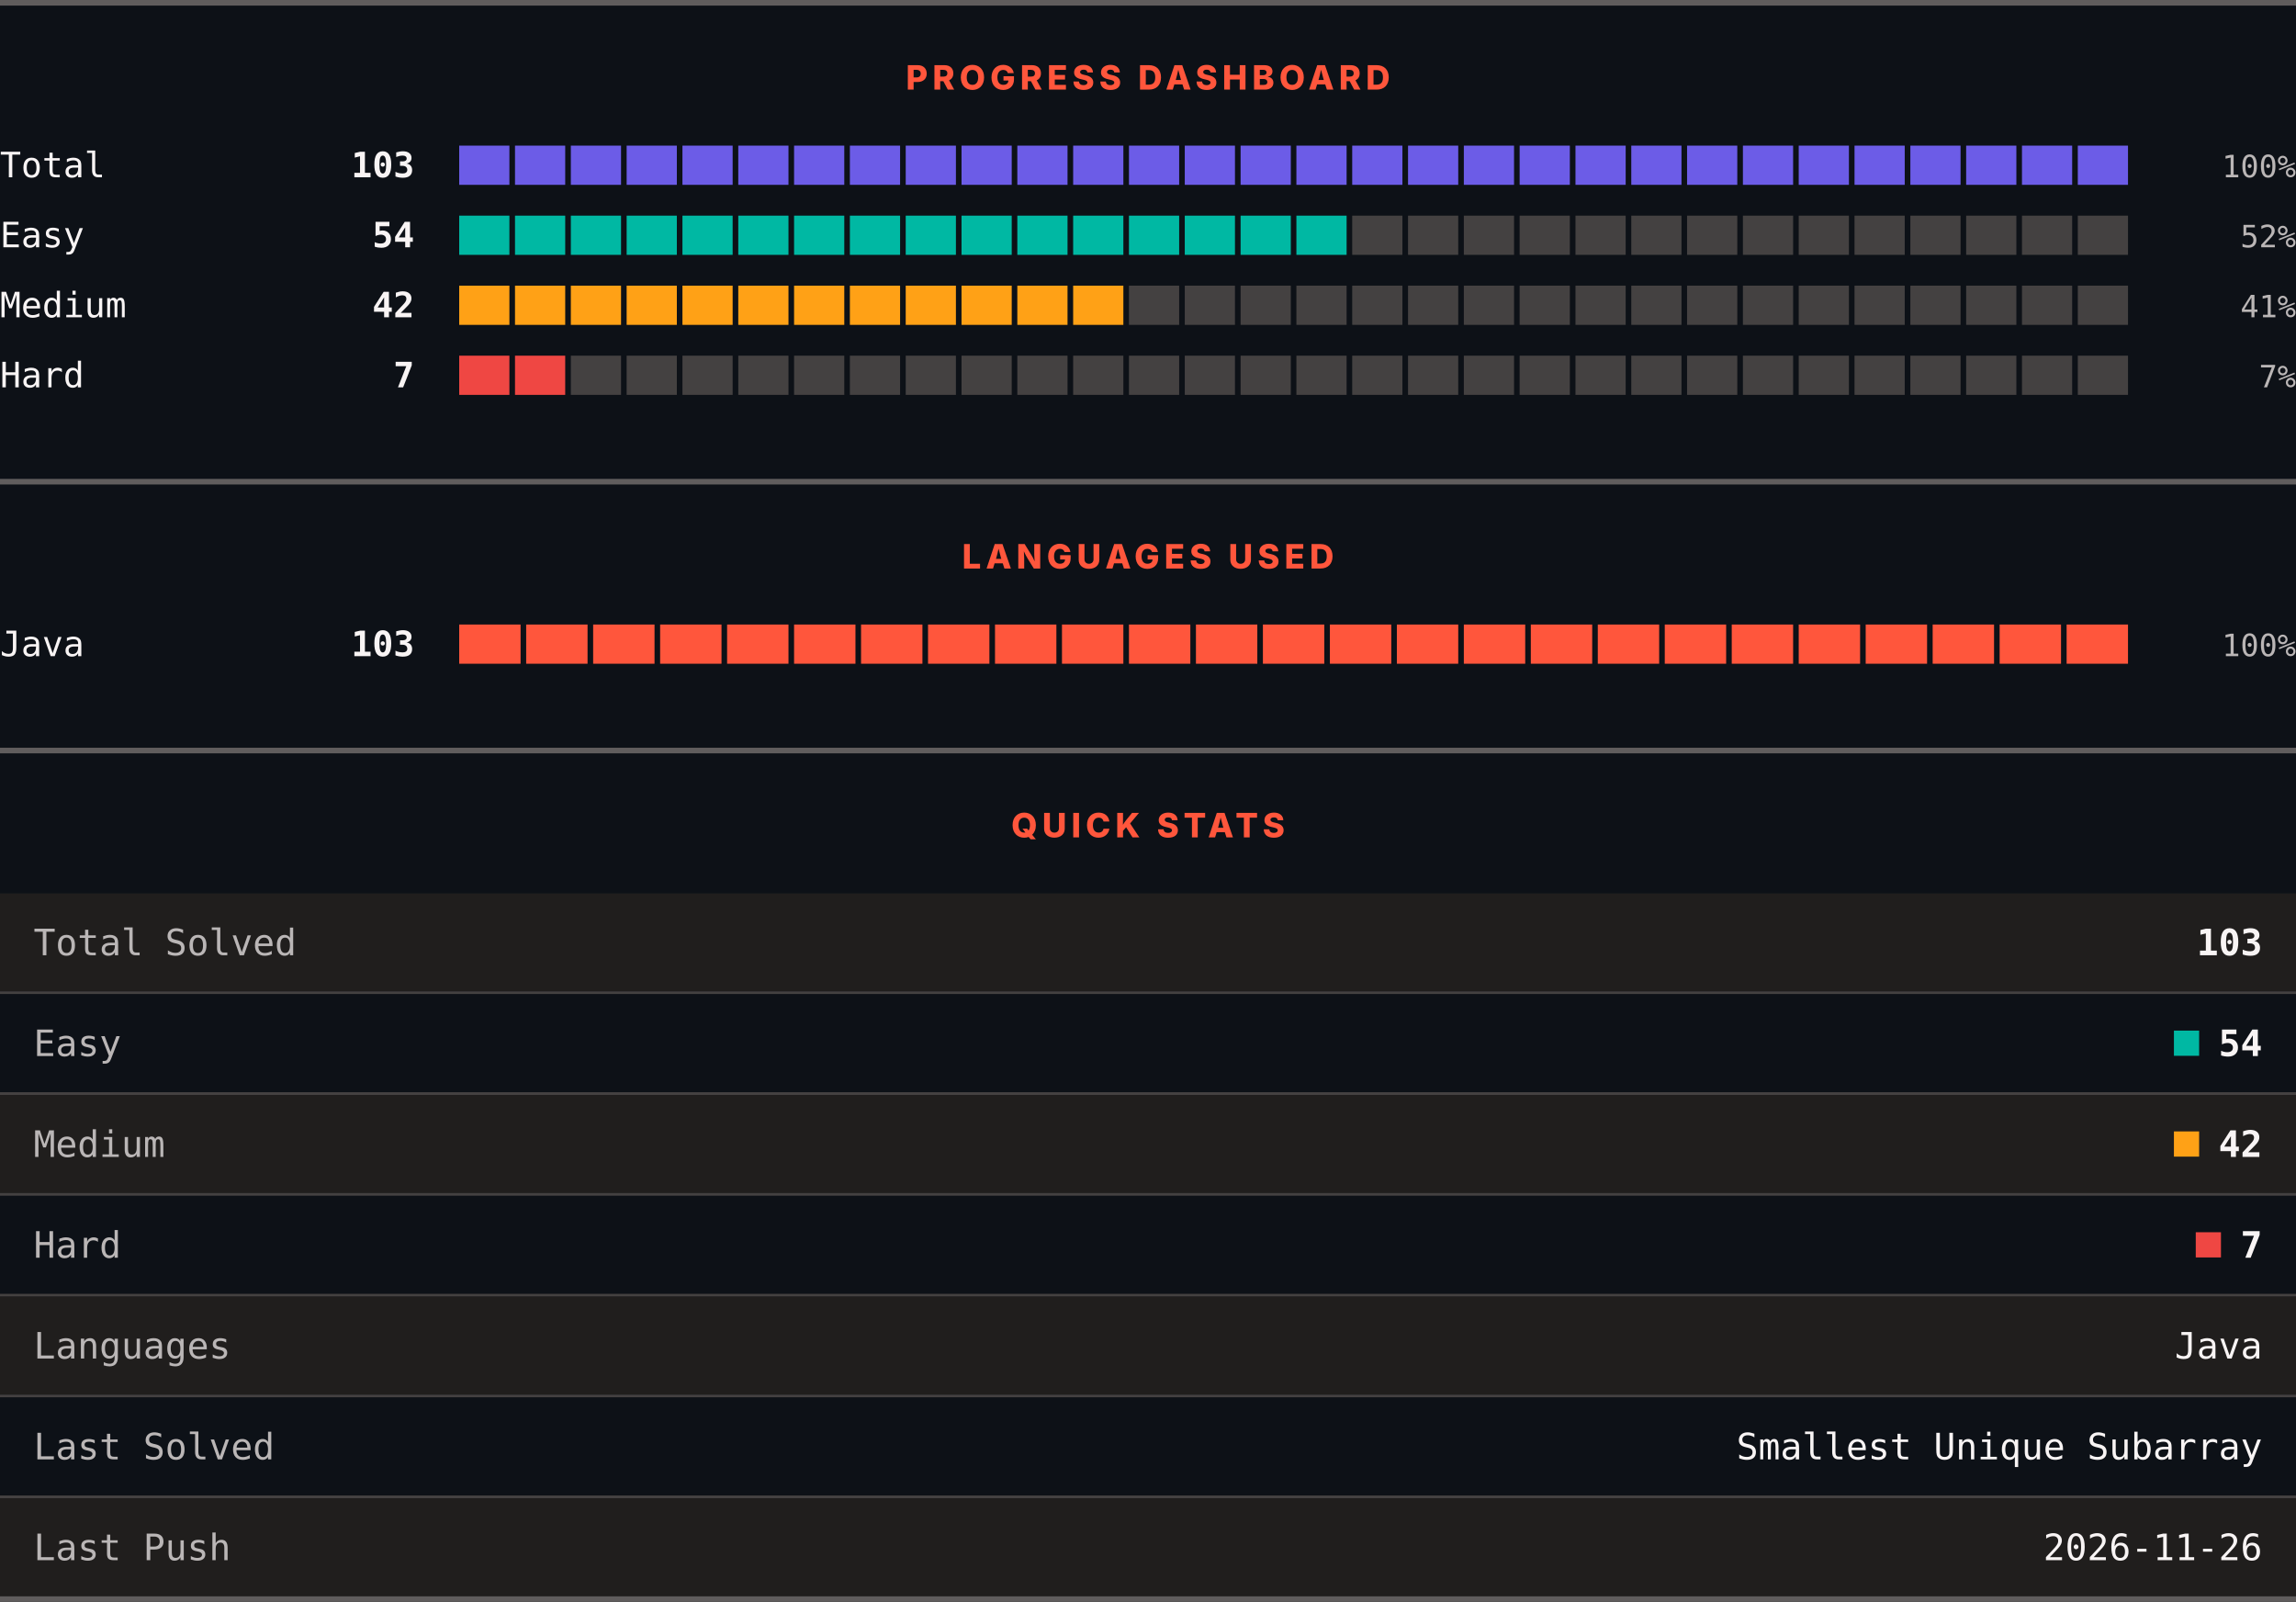
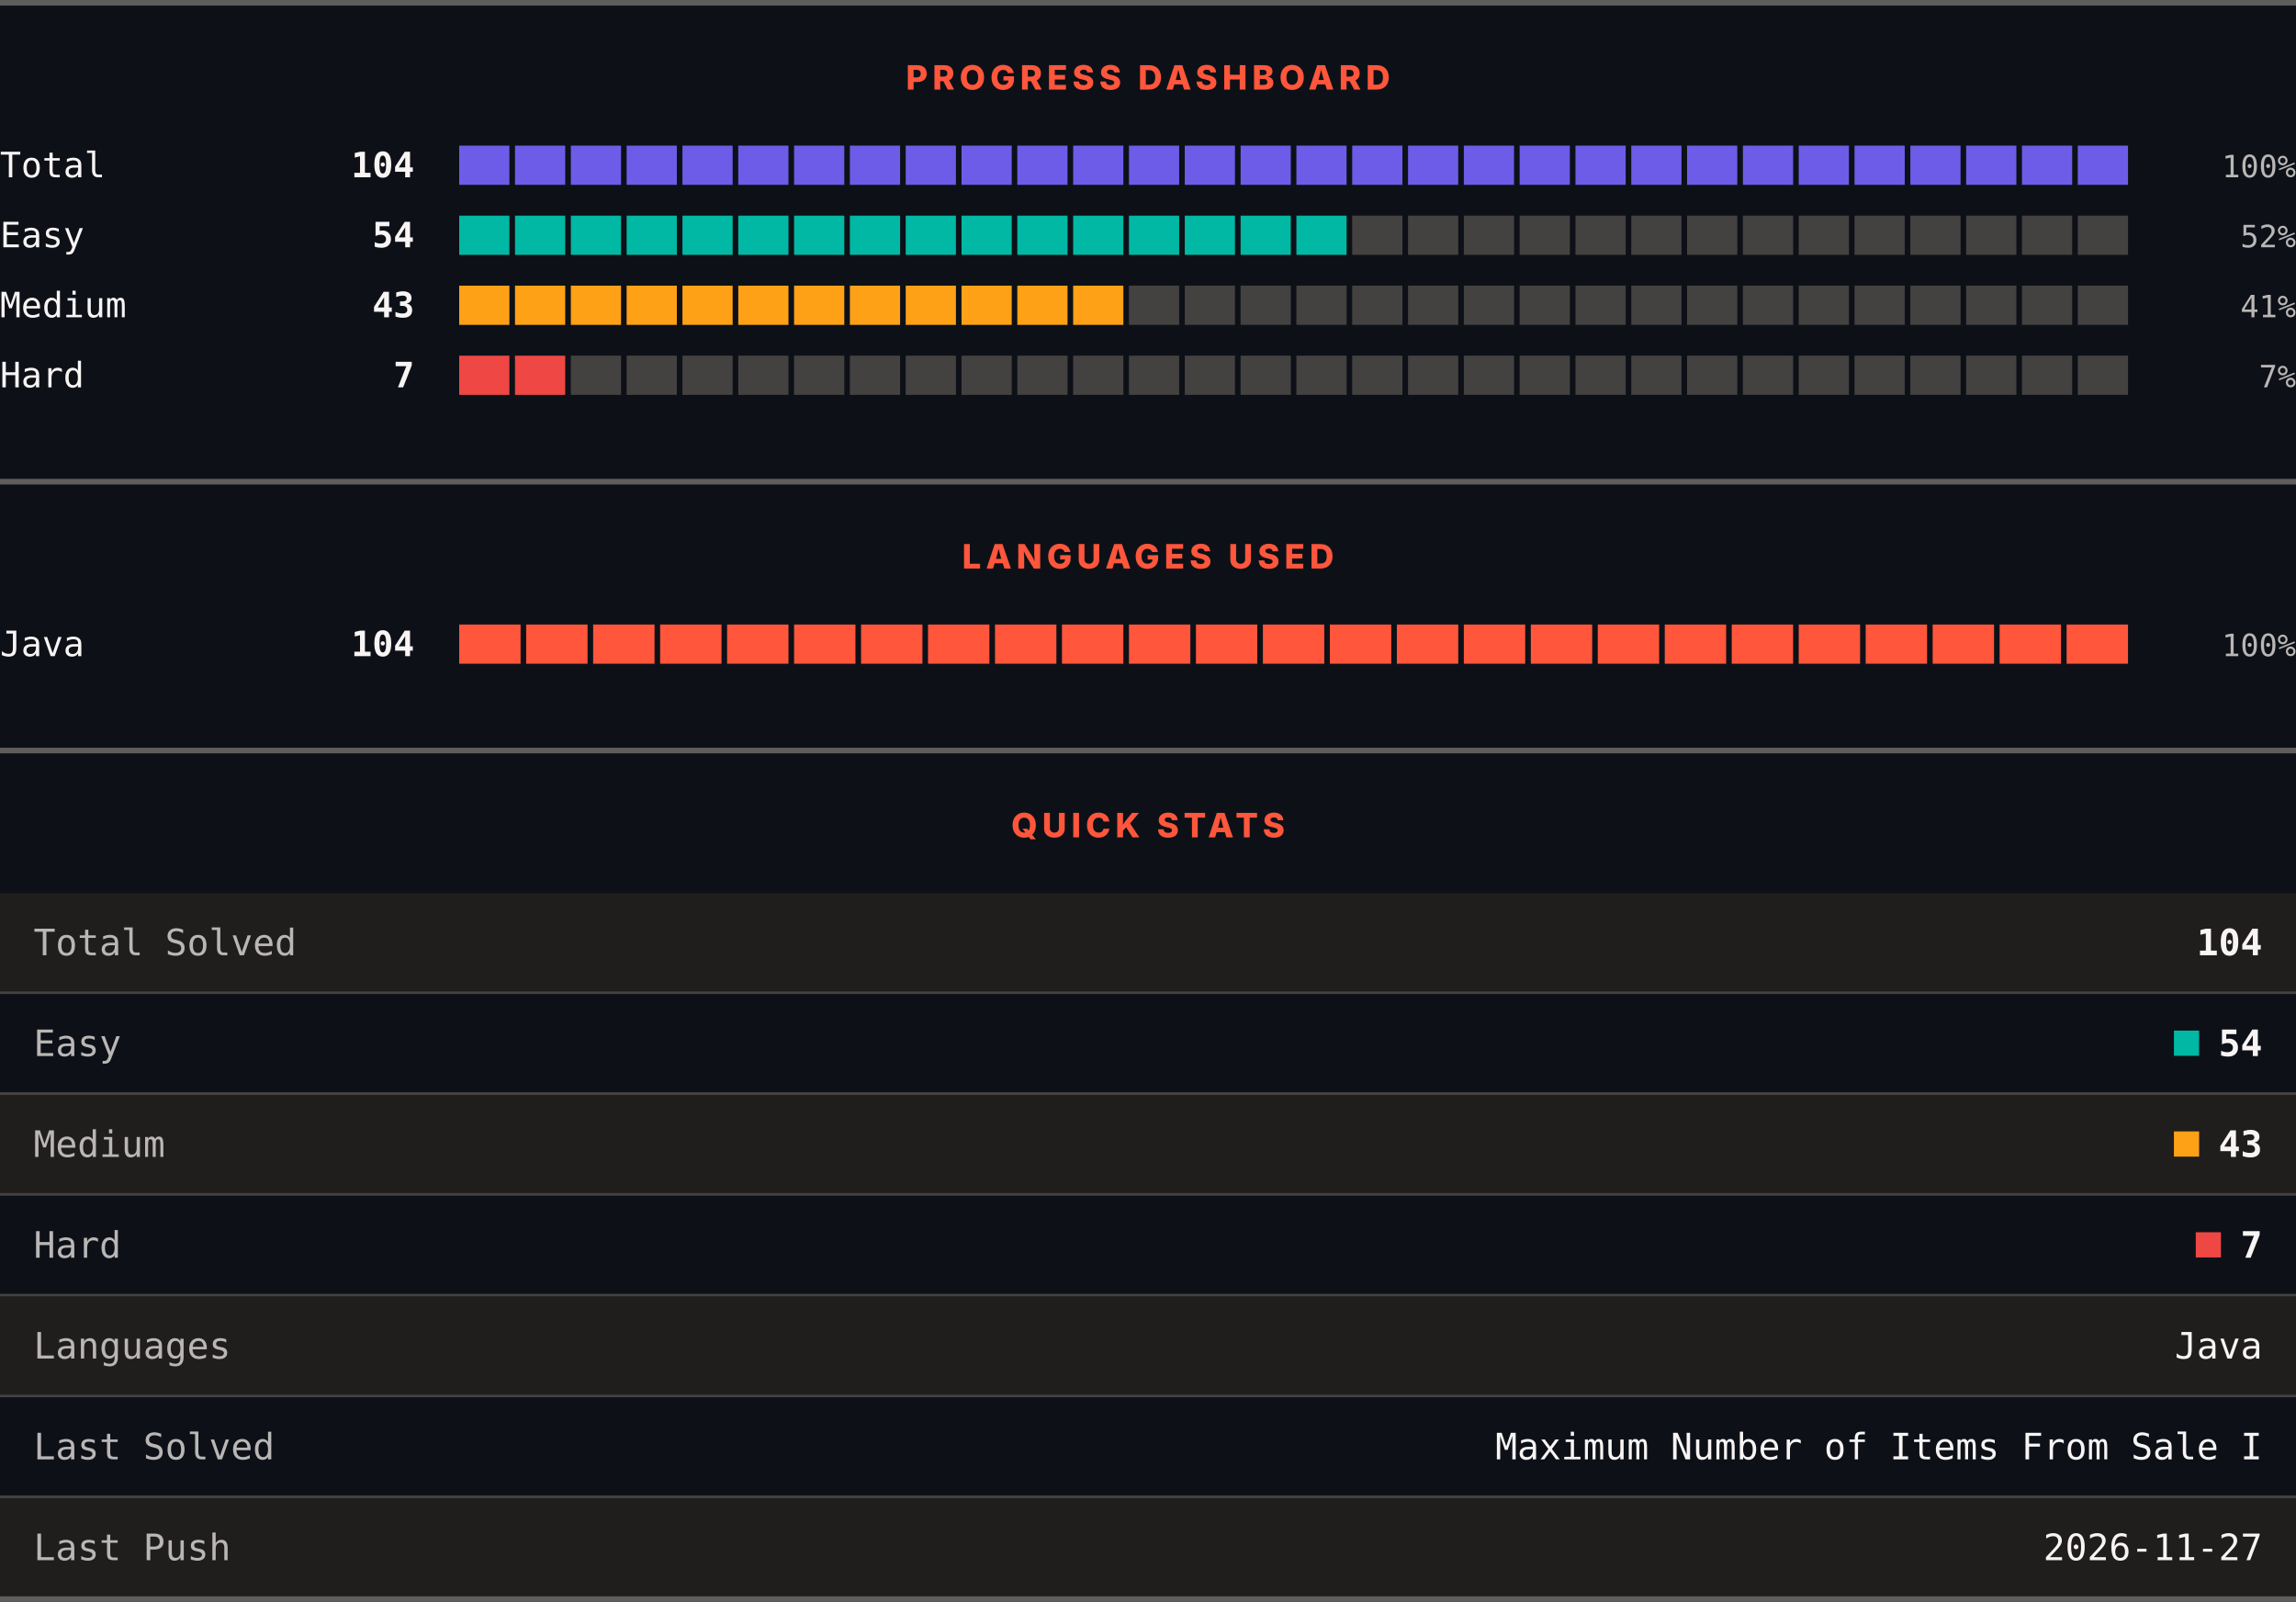
<svg xmlns="http://www.w3.org/2000/svg" width="820" height="572" viewBox="0 0 820 572" role="img" aria-label="LeetCode progress, languages and quick stats">
  <rect width="820" height="572" fill="#0d1117" />
  <rect x="0" y="0" width="820" height="2" fill="#605d5d" />
  <text x="410" y="32" text-anchor="middle" font-family="Archivo, system-ui, -apple-system, Segoe UI, sans-serif" font-size="12" font-weight="800" letter-spacing="1.68" fill="#ff563c">PROGRESS DASHBOARD</text>
  <text x="0" y="63.3" font-family="ui-monospace, SFMono-Regular, Menlo, Consolas, monospace" font-size="12.5" fill="#f8f4f4">Total</text>
-   <text x="148" y="63.3" text-anchor="end" font-family="ui-monospace, SFMono-Regular, Menlo, Consolas, monospace" font-size="12.5" font-weight="700" fill="#f8f4f4">103</text>
+   <text x="148" y="63.3" text-anchor="end" font-family="ui-monospace, SFMono-Regular, Menlo, Consolas, monospace" font-size="12.5" font-weight="700" fill="#f8f4f4">104</text>
  <rect x="164.00" y="52" width="17.93" height="14" fill="#6c5ce7" />
  <rect x="183.93" y="52" width="17.93" height="14" fill="#6c5ce7" />
  <rect x="203.87" y="52" width="17.93" height="14" fill="#6c5ce7" />
  <rect x="223.80" y="52" width="17.93" height="14" fill="#6c5ce7" />
  <rect x="243.73" y="52" width="17.93" height="14" fill="#6c5ce7" />
  <rect x="263.67" y="52" width="17.93" height="14" fill="#6c5ce7" />
  <rect x="283.60" y="52" width="17.93" height="14" fill="#6c5ce7" />
  <rect x="303.53" y="52" width="17.93" height="14" fill="#6c5ce7" />
  <rect x="323.47" y="52" width="17.93" height="14" fill="#6c5ce7" />
  <rect x="343.40" y="52" width="17.93" height="14" fill="#6c5ce7" />
  <rect x="363.33" y="52" width="17.93" height="14" fill="#6c5ce7" />
  <rect x="383.27" y="52" width="17.93" height="14" fill="#6c5ce7" />
  <rect x="403.20" y="52" width="17.93" height="14" fill="#6c5ce7" />
  <rect x="423.13" y="52" width="17.93" height="14" fill="#6c5ce7" />
  <rect x="443.07" y="52" width="17.93" height="14" fill="#6c5ce7" />
  <rect x="463.00" y="52" width="17.93" height="14" fill="#6c5ce7" />
  <rect x="482.93" y="52" width="17.93" height="14" fill="#6c5ce7" />
  <rect x="502.87" y="52" width="17.93" height="14" fill="#6c5ce7" />
  <rect x="522.80" y="52" width="17.93" height="14" fill="#6c5ce7" />
  <rect x="542.73" y="52" width="17.93" height="14" fill="#6c5ce7" />
  <rect x="562.67" y="52" width="17.93" height="14" fill="#6c5ce7" />
  <rect x="582.60" y="52" width="17.93" height="14" fill="#6c5ce7" />
  <rect x="602.53" y="52" width="17.93" height="14" fill="#6c5ce7" />
  <rect x="622.47" y="52" width="17.93" height="14" fill="#6c5ce7" />
  <rect x="642.40" y="52" width="17.93" height="14" fill="#6c5ce7" />
  <rect x="662.33" y="52" width="17.93" height="14" fill="#6c5ce7" />
  <rect x="682.27" y="52" width="17.93" height="14" fill="#6c5ce7" />
  <rect x="702.20" y="52" width="17.93" height="14" fill="#6c5ce7" />
  <rect x="722.13" y="52" width="17.93" height="14" fill="#6c5ce7" />
  <rect x="742.07" y="52" width="17.93" height="14" fill="#6c5ce7" />
  <text x="820" y="63.3" text-anchor="end" font-family="ui-monospace, SFMono-Regular, Menlo, Consolas, monospace" font-size="11" fill="#bab6b6">100%</text>
  <text x="0" y="88.3" font-family="ui-monospace, SFMono-Regular, Menlo, Consolas, monospace" font-size="12.5" fill="#f8f4f4">Easy</text>
  <text x="148" y="88.3" text-anchor="end" font-family="ui-monospace, SFMono-Regular, Menlo, Consolas, monospace" font-size="12.5" font-weight="700" fill="#f8f4f4">54</text>
  <rect x="164.00" y="77" width="17.93" height="14" fill="#00b8a3" />
  <rect x="183.93" y="77" width="17.93" height="14" fill="#00b8a3" />
  <rect x="203.87" y="77" width="17.93" height="14" fill="#00b8a3" />
  <rect x="223.80" y="77" width="17.93" height="14" fill="#00b8a3" />
  <rect x="243.73" y="77" width="17.93" height="14" fill="#00b8a3" />
  <rect x="263.67" y="77" width="17.93" height="14" fill="#00b8a3" />
  <rect x="283.60" y="77" width="17.93" height="14" fill="#00b8a3" />
  <rect x="303.53" y="77" width="17.93" height="14" fill="#00b8a3" />
  <rect x="323.47" y="77" width="17.93" height="14" fill="#00b8a3" />
  <rect x="343.40" y="77" width="17.93" height="14" fill="#00b8a3" />
  <rect x="363.33" y="77" width="17.93" height="14" fill="#00b8a3" />
  <rect x="383.27" y="77" width="17.93" height="14" fill="#00b8a3" />
  <rect x="403.20" y="77" width="17.93" height="14" fill="#00b8a3" />
  <rect x="423.13" y="77" width="17.93" height="14" fill="#00b8a3" />
  <rect x="443.07" y="77" width="17.93" height="14" fill="#00b8a3" />
  <rect x="463.00" y="77" width="17.93" height="14" fill="#00b8a3" />
  <rect x="482.93" y="77" width="17.93" height="14" fill="#444141" />
  <rect x="502.87" y="77" width="17.93" height="14" fill="#444141" />
  <rect x="522.80" y="77" width="17.93" height="14" fill="#444141" />
  <rect x="542.73" y="77" width="17.93" height="14" fill="#444141" />
  <rect x="562.67" y="77" width="17.93" height="14" fill="#444141" />
  <rect x="582.60" y="77" width="17.93" height="14" fill="#444141" />
  <rect x="602.53" y="77" width="17.93" height="14" fill="#444141" />
  <rect x="622.47" y="77" width="17.93" height="14" fill="#444141" />
  <rect x="642.40" y="77" width="17.93" height="14" fill="#444141" />
  <rect x="662.33" y="77" width="17.93" height="14" fill="#444141" />
  <rect x="682.27" y="77" width="17.93" height="14" fill="#444141" />
  <rect x="702.20" y="77" width="17.93" height="14" fill="#444141" />
  <rect x="722.13" y="77" width="17.93" height="14" fill="#444141" />
  <rect x="742.07" y="77" width="17.93" height="14" fill="#444141" />
  <text x="820" y="88.3" text-anchor="end" font-family="ui-monospace, SFMono-Regular, Menlo, Consolas, monospace" font-size="11" fill="#bab6b6">52%</text>
  <text x="0" y="113.3" font-family="ui-monospace, SFMono-Regular, Menlo, Consolas, monospace" font-size="12.5" fill="#f8f4f4">Medium</text>
-   <text x="148" y="113.3" text-anchor="end" font-family="ui-monospace, SFMono-Regular, Menlo, Consolas, monospace" font-size="12.5" font-weight="700" fill="#f8f4f4">42</text>
+   <text x="148" y="113.3" text-anchor="end" font-family="ui-monospace, SFMono-Regular, Menlo, Consolas, monospace" font-size="12.5" font-weight="700" fill="#f8f4f4">43</text>
  <rect x="164.00" y="102" width="17.93" height="14" fill="#ffa116" />
  <rect x="183.93" y="102" width="17.93" height="14" fill="#ffa116" />
  <rect x="203.87" y="102" width="17.93" height="14" fill="#ffa116" />
  <rect x="223.80" y="102" width="17.93" height="14" fill="#ffa116" />
  <rect x="243.73" y="102" width="17.93" height="14" fill="#ffa116" />
  <rect x="263.67" y="102" width="17.93" height="14" fill="#ffa116" />
  <rect x="283.60" y="102" width="17.93" height="14" fill="#ffa116" />
  <rect x="303.53" y="102" width="17.93" height="14" fill="#ffa116" />
  <rect x="323.47" y="102" width="17.93" height="14" fill="#ffa116" />
  <rect x="343.40" y="102" width="17.93" height="14" fill="#ffa116" />
  <rect x="363.33" y="102" width="17.93" height="14" fill="#ffa116" />
  <rect x="383.27" y="102" width="17.93" height="14" fill="#ffa116" />
  <rect x="403.20" y="102" width="17.93" height="14" fill="#444141" />
  <rect x="423.13" y="102" width="17.93" height="14" fill="#444141" />
  <rect x="443.07" y="102" width="17.93" height="14" fill="#444141" />
  <rect x="463.00" y="102" width="17.93" height="14" fill="#444141" />
  <rect x="482.93" y="102" width="17.93" height="14" fill="#444141" />
  <rect x="502.87" y="102" width="17.93" height="14" fill="#444141" />
  <rect x="522.80" y="102" width="17.93" height="14" fill="#444141" />
  <rect x="542.73" y="102" width="17.93" height="14" fill="#444141" />
  <rect x="562.67" y="102" width="17.93" height="14" fill="#444141" />
  <rect x="582.60" y="102" width="17.93" height="14" fill="#444141" />
  <rect x="602.53" y="102" width="17.93" height="14" fill="#444141" />
  <rect x="622.47" y="102" width="17.93" height="14" fill="#444141" />
  <rect x="642.40" y="102" width="17.93" height="14" fill="#444141" />
  <rect x="662.33" y="102" width="17.93" height="14" fill="#444141" />
  <rect x="682.27" y="102" width="17.93" height="14" fill="#444141" />
  <rect x="702.20" y="102" width="17.93" height="14" fill="#444141" />
  <rect x="722.13" y="102" width="17.93" height="14" fill="#444141" />
  <rect x="742.07" y="102" width="17.93" height="14" fill="#444141" />
  <text x="820" y="113.3" text-anchor="end" font-family="ui-monospace, SFMono-Regular, Menlo, Consolas, monospace" font-size="11" fill="#bab6b6">41%</text>
  <text x="0" y="138.3" font-family="ui-monospace, SFMono-Regular, Menlo, Consolas, monospace" font-size="12.5" fill="#f8f4f4">Hard</text>
  <text x="148" y="138.3" text-anchor="end" font-family="ui-monospace, SFMono-Regular, Menlo, Consolas, monospace" font-size="12.5" font-weight="700" fill="#f8f4f4">7</text>
  <rect x="164.00" y="127" width="17.93" height="14" fill="#ef4743" />
  <rect x="183.93" y="127" width="17.93" height="14" fill="#ef4743" />
  <rect x="203.87" y="127" width="17.93" height="14" fill="#444141" />
  <rect x="223.80" y="127" width="17.93" height="14" fill="#444141" />
  <rect x="243.73" y="127" width="17.93" height="14" fill="#444141" />
  <rect x="263.67" y="127" width="17.93" height="14" fill="#444141" />
  <rect x="283.60" y="127" width="17.93" height="14" fill="#444141" />
  <rect x="303.53" y="127" width="17.93" height="14" fill="#444141" />
  <rect x="323.47" y="127" width="17.93" height="14" fill="#444141" />
  <rect x="343.40" y="127" width="17.93" height="14" fill="#444141" />
  <rect x="363.33" y="127" width="17.93" height="14" fill="#444141" />
  <rect x="383.27" y="127" width="17.93" height="14" fill="#444141" />
  <rect x="403.20" y="127" width="17.93" height="14" fill="#444141" />
  <rect x="423.13" y="127" width="17.93" height="14" fill="#444141" />
  <rect x="443.07" y="127" width="17.93" height="14" fill="#444141" />
  <rect x="463.00" y="127" width="17.93" height="14" fill="#444141" />
  <rect x="482.93" y="127" width="17.93" height="14" fill="#444141" />
  <rect x="502.87" y="127" width="17.93" height="14" fill="#444141" />
  <rect x="522.80" y="127" width="17.93" height="14" fill="#444141" />
  <rect x="542.73" y="127" width="17.93" height="14" fill="#444141" />
  <rect x="562.67" y="127" width="17.93" height="14" fill="#444141" />
  <rect x="582.60" y="127" width="17.93" height="14" fill="#444141" />
  <rect x="602.53" y="127" width="17.93" height="14" fill="#444141" />
  <rect x="622.47" y="127" width="17.93" height="14" fill="#444141" />
  <rect x="642.40" y="127" width="17.93" height="14" fill="#444141" />
  <rect x="662.33" y="127" width="17.93" height="14" fill="#444141" />
  <rect x="682.27" y="127" width="17.93" height="14" fill="#444141" />
  <rect x="702.20" y="127" width="17.93" height="14" fill="#444141" />
  <rect x="722.13" y="127" width="17.93" height="14" fill="#444141" />
  <rect x="742.07" y="127" width="17.93" height="14" fill="#444141" />
  <text x="820" y="138.3" text-anchor="end" font-family="ui-monospace, SFMono-Regular, Menlo, Consolas, monospace" font-size="11" fill="#bab6b6">7%</text>
  <rect x="0" y="171" width="820" height="2" fill="#605d5d" />
  <text x="410" y="203" text-anchor="middle" font-family="Archivo, system-ui, -apple-system, Segoe UI, sans-serif" font-size="12" font-weight="800" letter-spacing="1.68" fill="#ff563c">LANGUAGES USED</text>
  <text x="0" y="234.3" font-family="ui-monospace, SFMono-Regular, Menlo, Consolas, monospace" font-size="12.5" fill="#f8f4f4">Java</text>
-   <text x="148" y="234.3" text-anchor="end" font-family="ui-monospace, SFMono-Regular, Menlo, Consolas, monospace" font-size="12.5" font-weight="700" fill="#f8f4f4">103</text>
+   <text x="148" y="234.3" text-anchor="end" font-family="ui-monospace, SFMono-Regular, Menlo, Consolas, monospace" font-size="12.5" font-weight="700" fill="#f8f4f4">104</text>
  <rect x="164.00" y="223" width="21.92" height="14" fill="#ff563c" />
  <rect x="187.92" y="223" width="21.92" height="14" fill="#ff563c" />
  <rect x="211.84" y="223" width="21.92" height="14" fill="#ff563c" />
  <rect x="235.76" y="223" width="21.92" height="14" fill="#ff563c" />
  <rect x="259.68" y="223" width="21.92" height="14" fill="#ff563c" />
  <rect x="283.60" y="223" width="21.92" height="14" fill="#ff563c" />
  <rect x="307.52" y="223" width="21.92" height="14" fill="#ff563c" />
  <rect x="331.44" y="223" width="21.92" height="14" fill="#ff563c" />
  <rect x="355.36" y="223" width="21.92" height="14" fill="#ff563c" />
  <rect x="379.28" y="223" width="21.92" height="14" fill="#ff563c" />
  <rect x="403.20" y="223" width="21.92" height="14" fill="#ff563c" />
  <rect x="427.12" y="223" width="21.92" height="14" fill="#ff563c" />
  <rect x="451.04" y="223" width="21.92" height="14" fill="#ff563c" />
  <rect x="474.96" y="223" width="21.92" height="14" fill="#ff563c" />
  <rect x="498.88" y="223" width="21.92" height="14" fill="#ff563c" />
  <rect x="522.80" y="223" width="21.92" height="14" fill="#ff563c" />
  <rect x="546.72" y="223" width="21.92" height="14" fill="#ff563c" />
  <rect x="570.64" y="223" width="21.92" height="14" fill="#ff563c" />
  <rect x="594.56" y="223" width="21.92" height="14" fill="#ff563c" />
  <rect x="618.48" y="223" width="21.92" height="14" fill="#ff563c" />
  <rect x="642.40" y="223" width="21.92" height="14" fill="#ff563c" />
  <rect x="666.32" y="223" width="21.92" height="14" fill="#ff563c" />
  <rect x="690.24" y="223" width="21.92" height="14" fill="#ff563c" />
  <rect x="714.16" y="223" width="21.92" height="14" fill="#ff563c" />
  <rect x="738.08" y="223" width="21.92" height="14" fill="#ff563c" />
  <text x="820" y="234.3" text-anchor="end" font-family="ui-monospace, SFMono-Regular, Menlo, Consolas, monospace" font-size="11" fill="#bab6b6">100%</text>
  <rect x="0" y="267" width="820" height="2" fill="#605d5d" />
  <text x="410" y="299" text-anchor="middle" font-family="Archivo, system-ui, -apple-system, Segoe UI, sans-serif" font-size="12" font-weight="800" letter-spacing="1.68" fill="#ff563c">QUICK STATS</text>
  <rect x="0" y="319" width="820" height="35" fill="#201e1d" />
  <text x="12" y="341.1" font-family="ui-monospace, SFMono-Regular, Menlo, Consolas, monospace" font-size="13" fill="#bab6b6">Total Solved</text>
-   <text x="808" y="341.1" text-anchor="end" font-family="ui-monospace, SFMono-Regular, Menlo, Consolas, monospace" font-size="13" font-weight="700" fill="#f8f4f4">103</text>
+   <text x="808" y="341.1" text-anchor="end" font-family="ui-monospace, SFMono-Regular, Menlo, Consolas, monospace" font-size="13" font-weight="700" fill="#f8f4f4">104</text>
  <rect x="0" y="354" width="820" height="1" fill="#444141" />
  <rect x="0" y="355" width="820" height="35" fill="#0d1117" />
  <text x="12" y="377.1" font-family="ui-monospace, SFMono-Regular, Menlo, Consolas, monospace" font-size="13" fill="#bab6b6">Easy</text>
  <rect x="776.4" y="368" width="9" height="9" fill="#00b8a3" />
  <text x="808" y="377.1" text-anchor="end" font-family="ui-monospace, SFMono-Regular, Menlo, Consolas, monospace" font-size="13" font-weight="700" fill="#f8f4f4">54</text>
  <rect x="0" y="390" width="820" height="1" fill="#444141" />
  <rect x="0" y="391" width="820" height="35" fill="#201e1d" />
  <text x="12" y="413.1" font-family="ui-monospace, SFMono-Regular, Menlo, Consolas, monospace" font-size="13" fill="#bab6b6">Medium</text>
  <rect x="776.4" y="404" width="9" height="9" fill="#ffa116" />
-   <text x="808" y="413.1" text-anchor="end" font-family="ui-monospace, SFMono-Regular, Menlo, Consolas, monospace" font-size="13" font-weight="700" fill="#f8f4f4">42</text>
+   <text x="808" y="413.1" text-anchor="end" font-family="ui-monospace, SFMono-Regular, Menlo, Consolas, monospace" font-size="13" font-weight="700" fill="#f8f4f4">43</text>
  <rect x="0" y="426" width="820" height="1" fill="#444141" />
  <rect x="0" y="427" width="820" height="35" fill="#0d1117" />
  <text x="12" y="449.1" font-family="ui-monospace, SFMono-Regular, Menlo, Consolas, monospace" font-size="13" fill="#bab6b6">Hard</text>
  <rect x="784.2" y="440" width="9" height="9" fill="#ef4743" />
  <text x="808" y="449.1" text-anchor="end" font-family="ui-monospace, SFMono-Regular, Menlo, Consolas, monospace" font-size="13" font-weight="700" fill="#f8f4f4">7</text>
  <rect x="0" y="462" width="820" height="1" fill="#444141" />
  <rect x="0" y="463" width="820" height="35" fill="#201e1d" />
  <text x="12" y="485.1" font-family="ui-monospace, SFMono-Regular, Menlo, Consolas, monospace" font-size="13" fill="#bab6b6">Languages</text>
  <text x="808" y="485.1" text-anchor="end" font-family="ui-monospace, SFMono-Regular, Menlo, Consolas, monospace" font-size="13" fill="#f8f4f4">Java</text>
  <rect x="0" y="498" width="820" height="1" fill="#444141" />
  <rect x="0" y="499" width="820" height="35" fill="#0d1117" />
  <text x="12" y="521.1" font-family="ui-monospace, SFMono-Regular, Menlo, Consolas, monospace" font-size="13" fill="#bab6b6">Last Solved</text>
-   <text x="808" y="521.1" text-anchor="end" font-family="ui-monospace, SFMono-Regular, Menlo, Consolas, monospace" font-size="13" fill="#f8f4f4">Smallest Unique Subarray</text>
+   <text x="808" y="521.1" text-anchor="end" font-family="ui-monospace, SFMono-Regular, Menlo, Consolas, monospace" font-size="13" fill="#f8f4f4">Maximum Number of Items From Sale I</text>
  <rect x="0" y="534" width="820" height="1" fill="#444141" />
  <rect x="0" y="535" width="820" height="35" fill="#201e1d" />
  <text x="12" y="557.1" font-family="ui-monospace, SFMono-Regular, Menlo, Consolas, monospace" font-size="13" fill="#bab6b6">Last Push</text>
-   <text x="808" y="557.1" text-anchor="end" font-family="ui-monospace, SFMono-Regular, Menlo, Consolas, monospace" font-size="13" fill="#f8f4f4">2026-11-26</text>
+   <text x="808" y="557.1" text-anchor="end" font-family="ui-monospace, SFMono-Regular, Menlo, Consolas, monospace" font-size="13" fill="#f8f4f4">2026-11-27</text>
  <rect x="0" y="570" width="820" height="2" fill="#605d5d" />
</svg>
